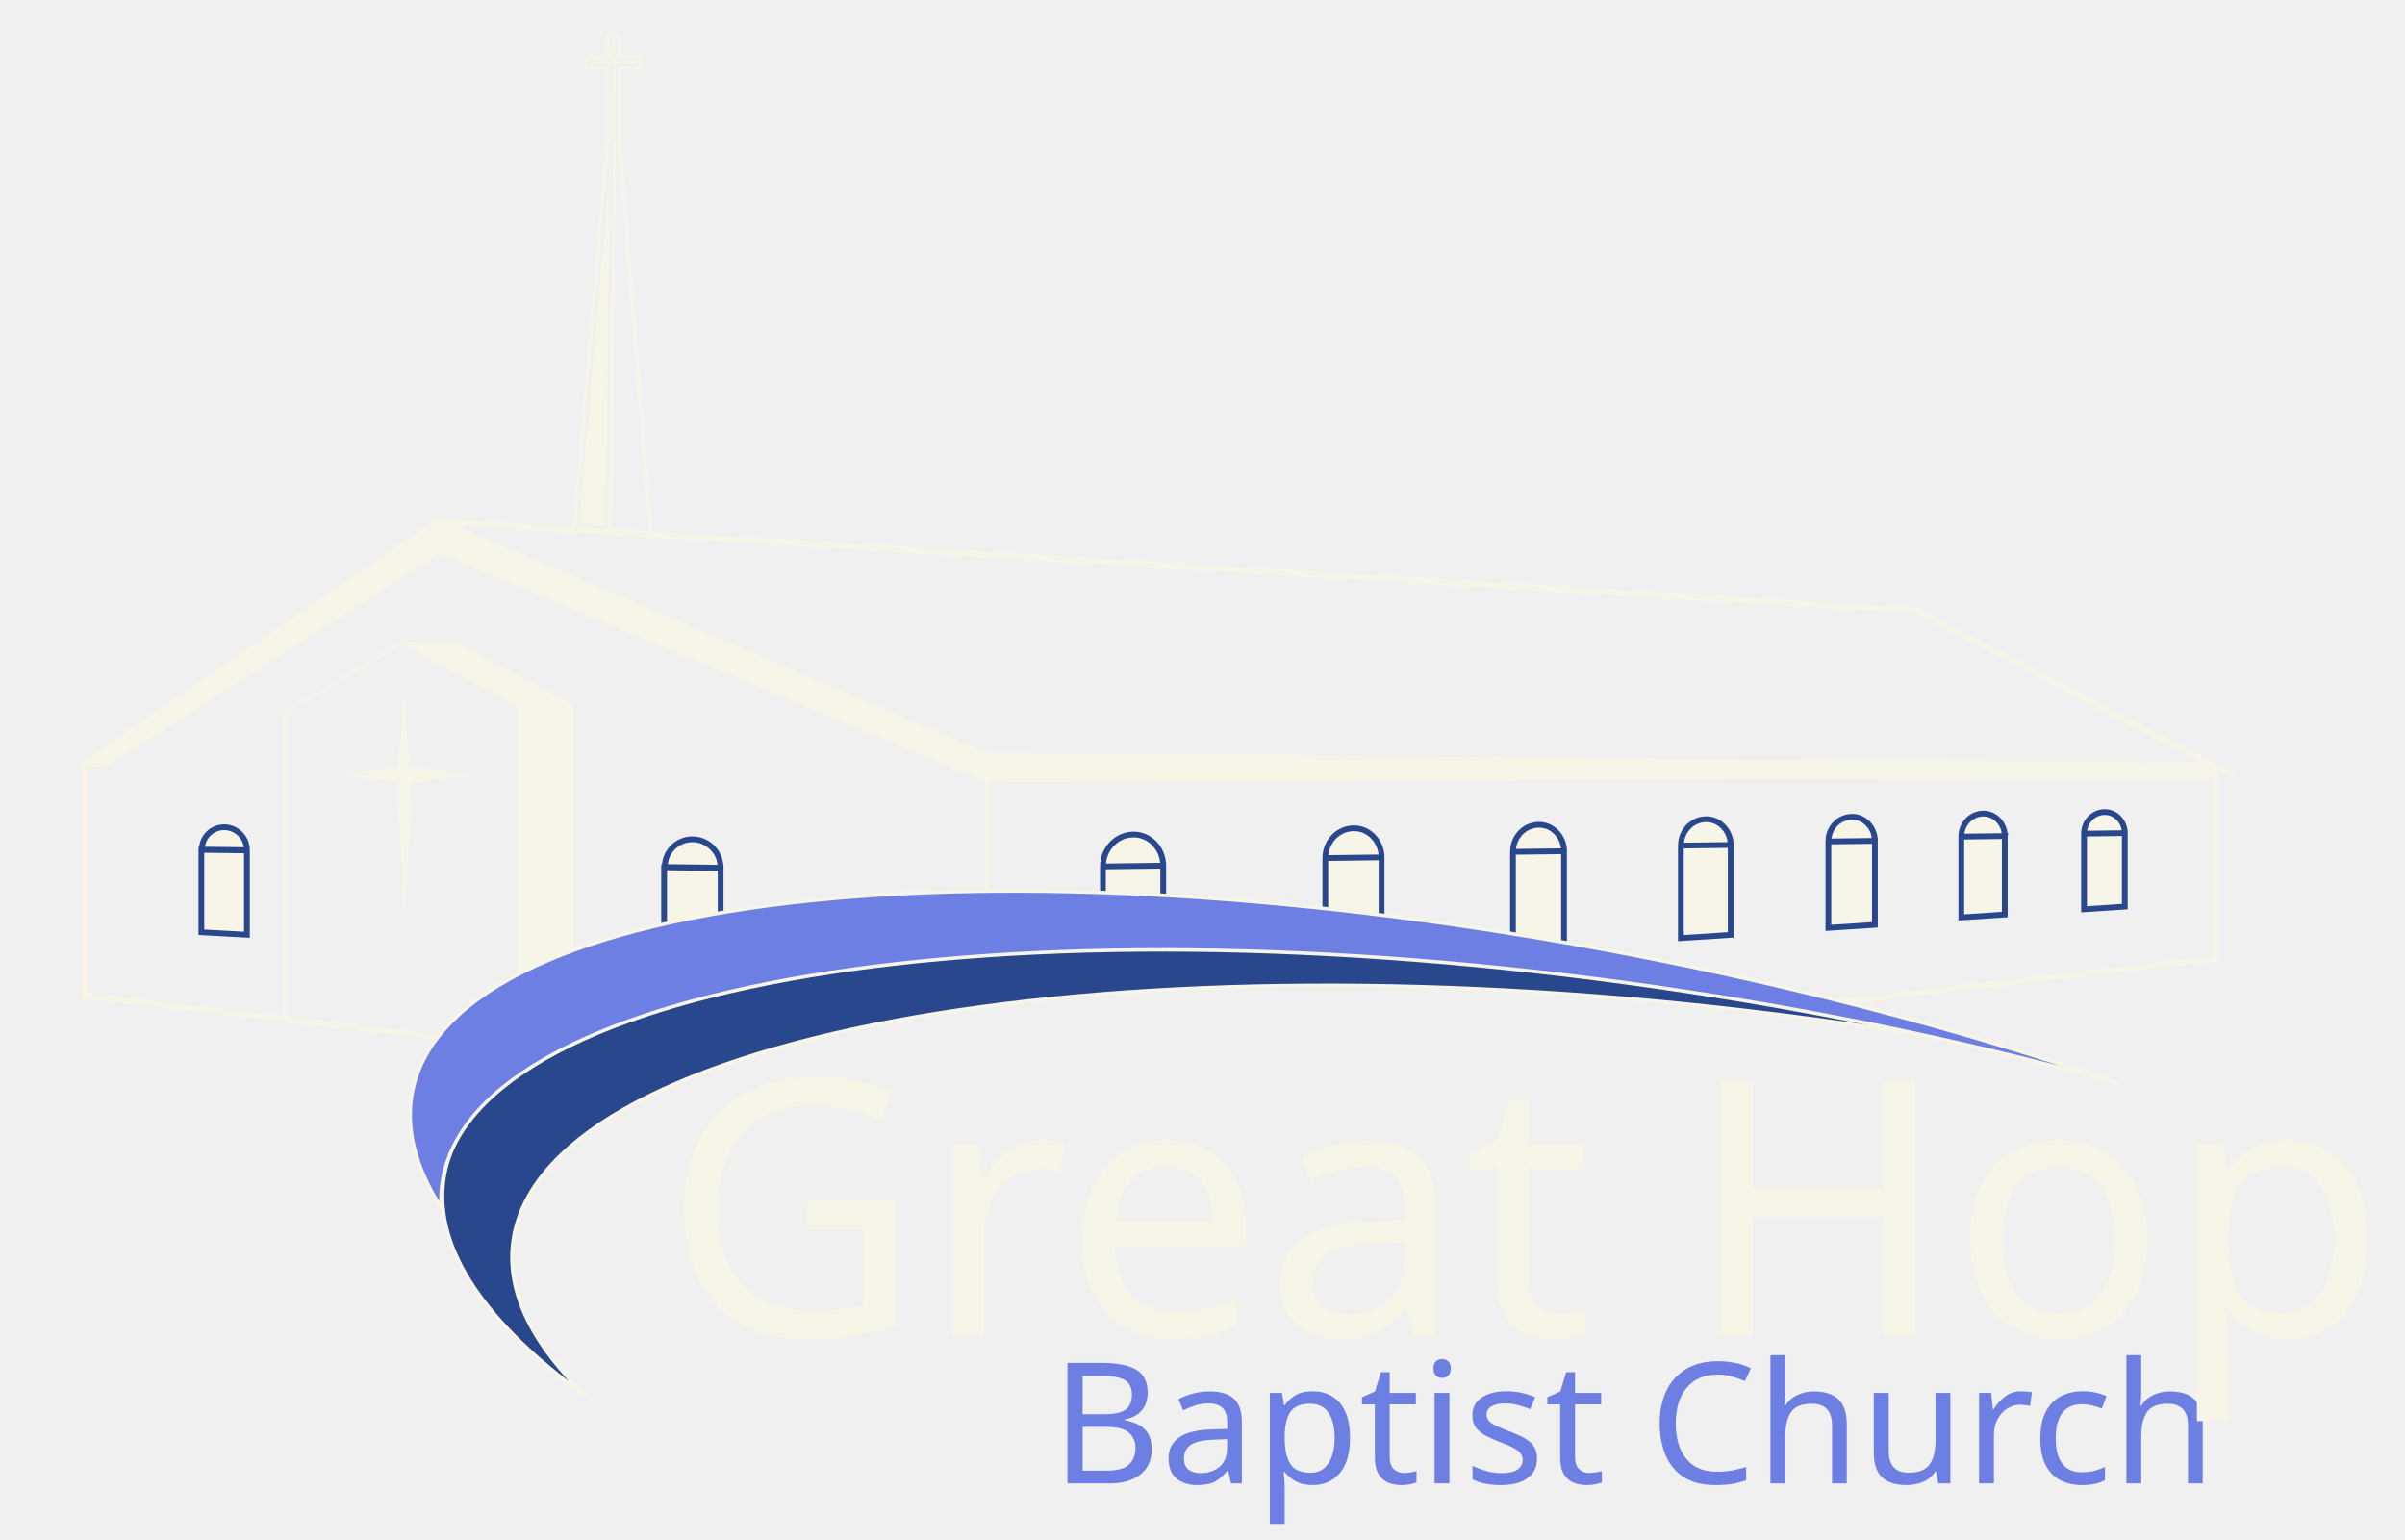
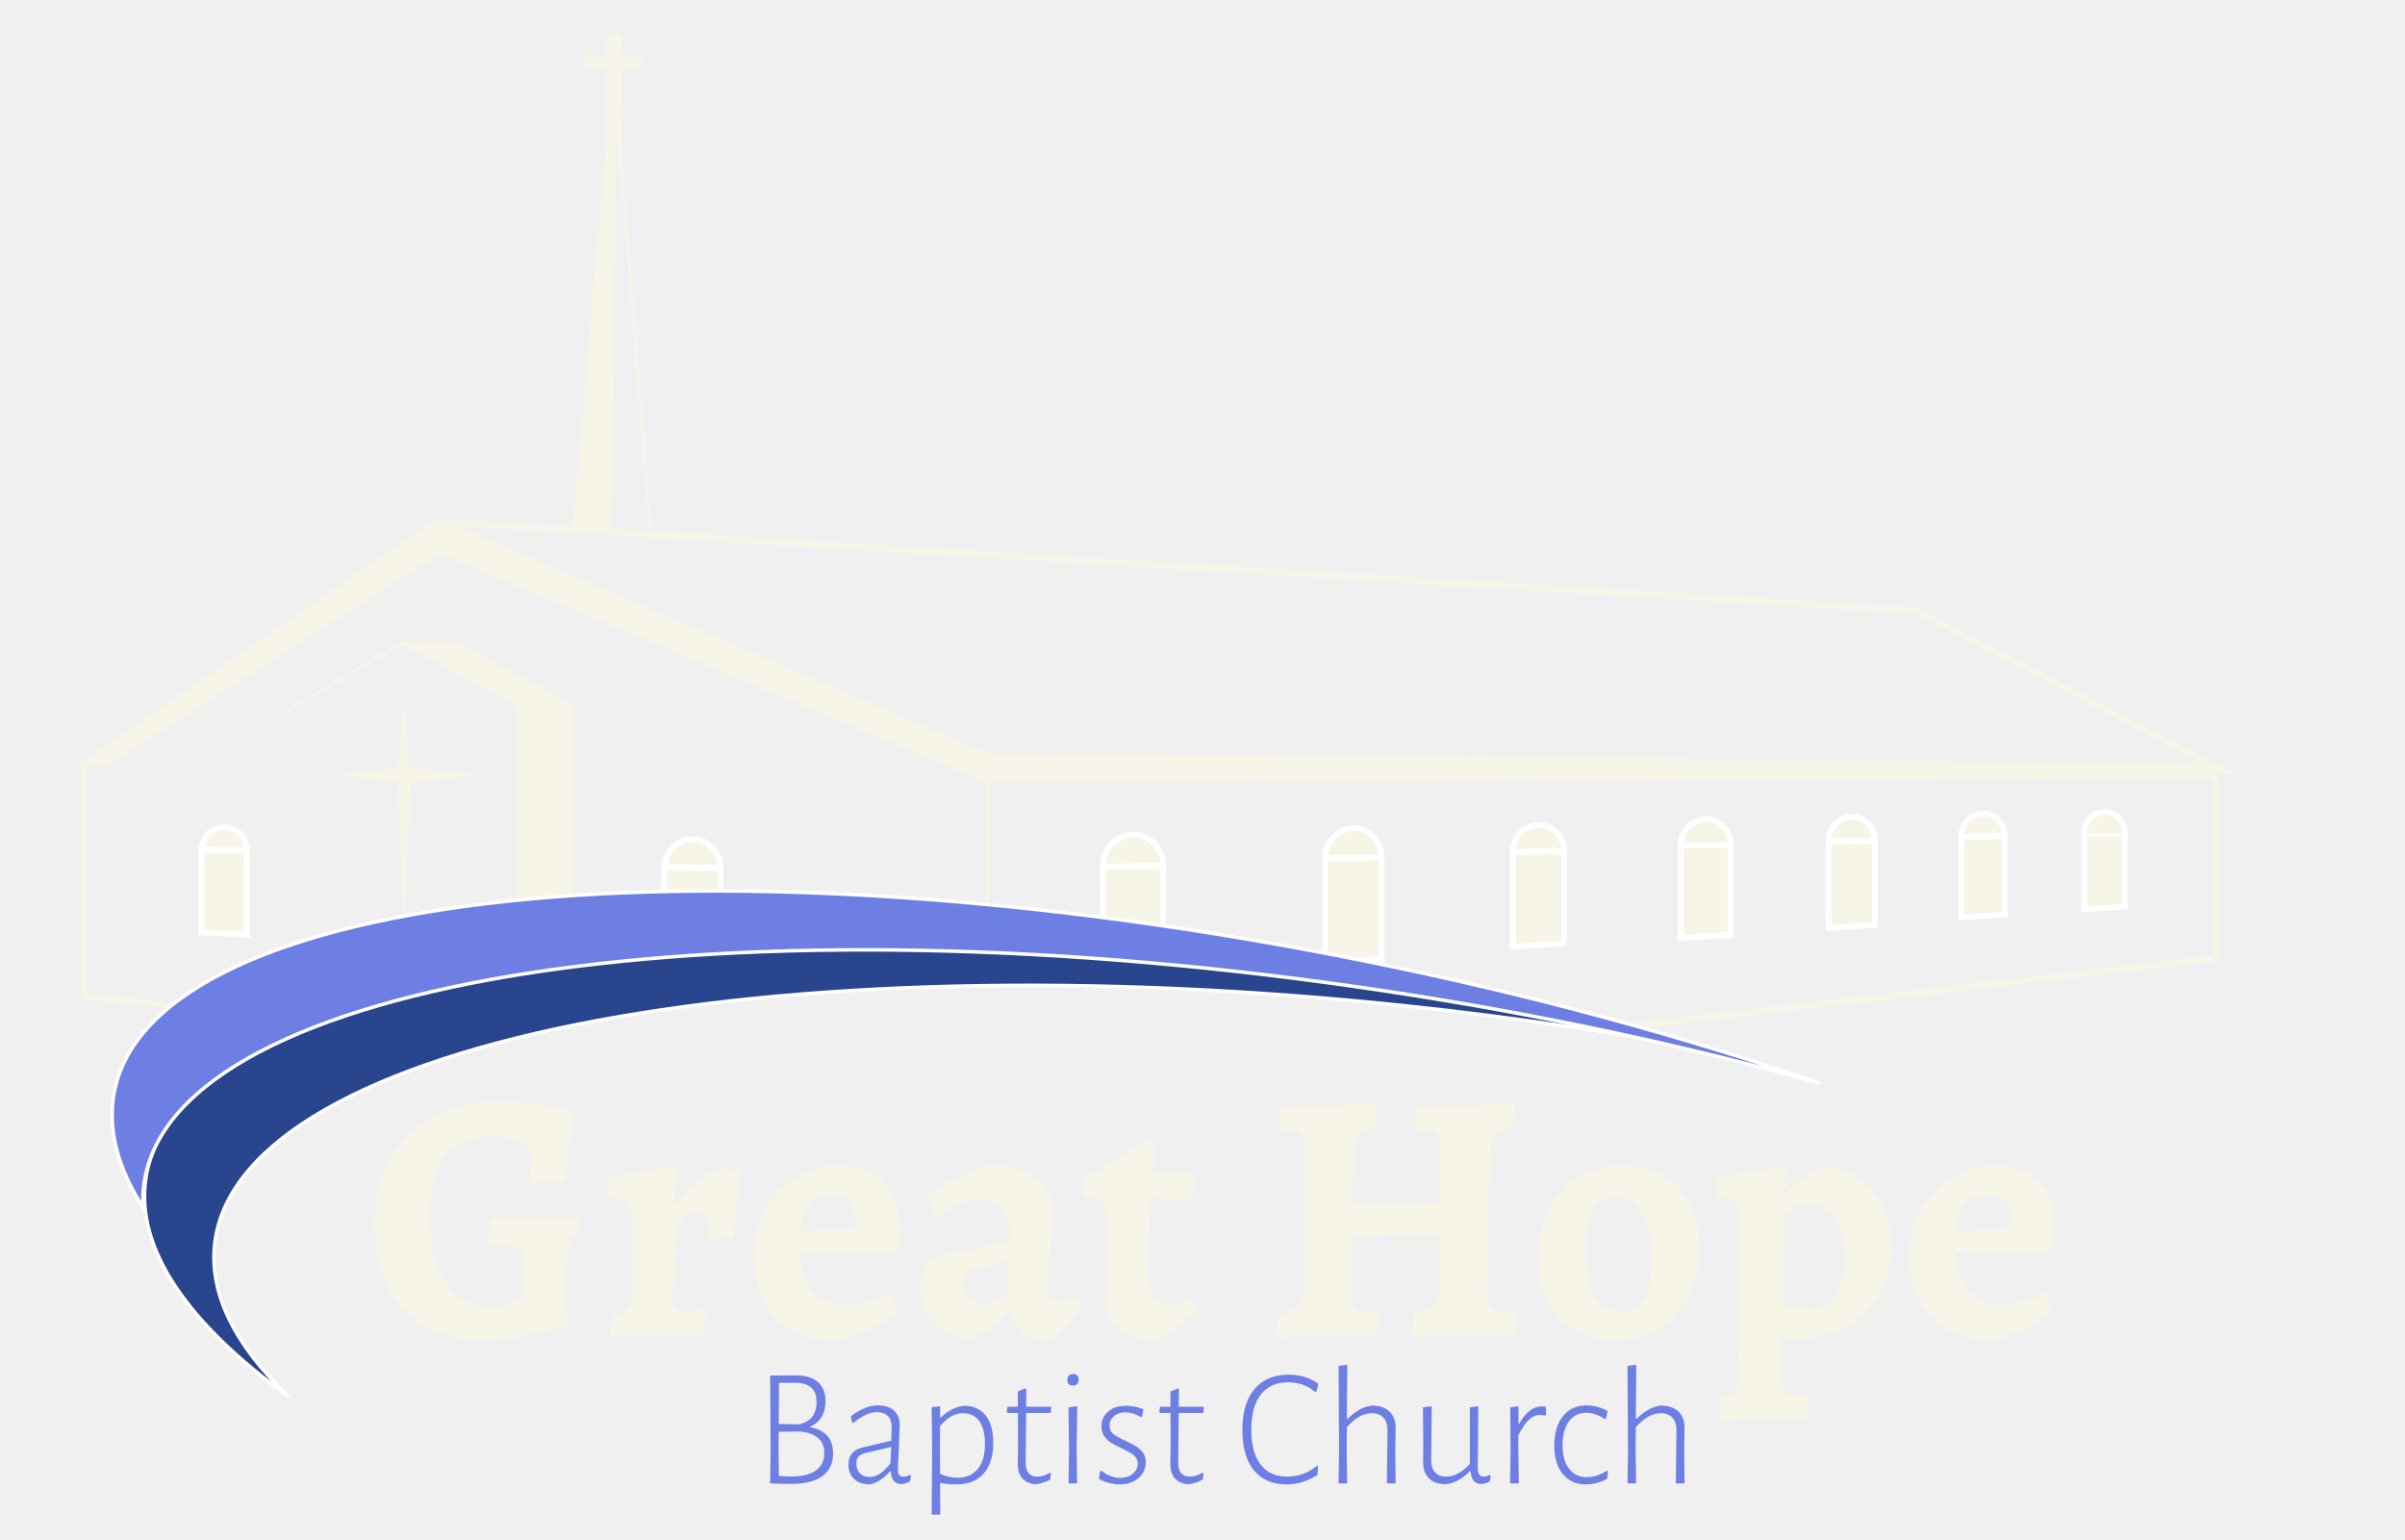
- <svg xmlns="http://www.w3.org/2000/svg" xmlns:xlink="http://www.w3.org/1999/xlink" width="683.966" height="437.979" viewBox="0 0 683.966 437.979">
-   <defs>
-     <path id="a" d="M-7.5 297.583V-12h668.967v325.17L515.39 285.398s-235.5-57-383 19.5L-7.5 297.583z" />
-   </defs>
-   <clipPath id="b">
-     <use xlink:href="#a" overflow="visible" />
-   </clipPath>
-   <g clip-path="url(#b)">
-     <path fill="none" stroke="#F7F5E7" stroke-width="1.634" stroke-miterlimit="10" d="M630.02 218.097L545.31 173.7l-420.737-25.354-100.477 68.92v65.967l256.606 29.938 349.318-40.593V218.1l-349.318-2.984-156.13-66.768" />
-     <path d="M163.747 149.887l9.53-109.662h.015V18.927h-6.05l-.015-2.304 6.065-.025v-6.106h2.494l.02 6.063 6.055-.005-.01 2.33-6.03.024-.026 21.57h-1.38l-1.356 109.972zm11.225-138.575l.014 4.433.005 1.63h1.63l4.42-.004-.002.7-4.41.02-1.624.008v1.625l-.024 19.94h-.866V18.11h-6.053l-.003-.673 4.433-.02 1.626-.006v-6.1h.862m-1.458 35.61l-1.27 102.66-7.612-.454 8.88-102.202m3.088-37.242h-4.125v6.11l-6.07.024.028 3.937h6.045v20.48l-.01-.077-9.603 110.503 22.61 1.362-8.864-111.54.024-20.756 6.025-.024.025-3.96-6.063.003-.02-6.063zm7.982 141.466l-10.712-.666L175.224 41.3h.635l8.73 109.847z" fill="#F7F5E7" />
-     <path fill="#F7F5E7" stroke="#F7F5E7" stroke-width="1.634" stroke-miterlimit="10" d="M280.702 215.114l348.816 2.72 2.652 1.276-2.594-.16.254 1.54-349.128 1.16-155.676-65.11-95.062 60.663-5.868.064 100.477-68.92z" />
-     <path fill="#F7F5E7" stroke="#F7F5E7" stroke-width=".658" stroke-miterlimit="10" d="M114.293 182.842l14.818-.154 33.75 18.038v98.697l-15.39-1.795v-97.056l-33.173-17.73" />
-     <path fill="none" stroke="#F7F5E7" stroke-width=".647" stroke-miterlimit="10" d="M147.465 297.583L81.12 289.84v-87.187l33.173-19.81 33.172 17.73z" />
-     <path fill="#F7F5E7" d="M115 198.276l-1.786 19.95-16.703 2.107 16.547 2.108 2.027 40.34 1.866-40.172 17.677-2.27-18.165-2.27z" />
-     <path d="M204.945 276.655l-16.073-.873v-29.084l16.073.196zm0-29.86c0-4.46-3.62-8.08-8.036-8.08-4.366-.003-7.86 3.53-7.86 7.89l15.89.19zM70.225 265.86l-12.953-.703v-23.44l12.952.16zm0-24.062c0-3.594-2.918-6.512-6.476-6.512-3.52-.002-6.336 2.846-6.336 6.357l12.806.157zm243.448 4.64l17.137-.218v30.926l-17.137 1.123v-31.835m17.137-.22c0-4.837-3.812-8.962-8.57-8.86-4.814.107-8.566 4.13-8.566 9.078l17.136-.217zm46.106-2.16l15.996-.203v28.872l-15.996 1.046v-29.713m0 0c0-4.62 3.502-8.375 7.998-8.473 4.44-.098 7.998 3.754 7.998 8.27l-15.996.203zm53.354-1.774l14.53-.183v26.227l-14.53.953v-26.995m14.53-.185c0-4.103-3.23-7.6-7.265-7.513-4.084.09-7.266 3.5-7.266 7.697l14.53-.183zm33.227-1.59l14.168-.18v25.57l-14.168.927V240.51m14.168-.18c0-4-3.15-7.41-7.084-7.325-3.98.086-7.08 3.412-7.08 7.504l14.17-.18zm27.785-1l13.23-.165v23.877l-13.23.87v-24.58m13.23-.167c0-3.738-2.946-6.922-6.618-6.842-3.72.08-6.613 3.186-6.613 7.008l13.23-.16zm24.57-1.207l12.366-.156v22.322l-12.367.81v-22.976m12.364-.156c0-3.492-2.75-6.47-6.184-6.393-3.476.07-6.183 2.972-6.183 6.544l12.368-.156zm22.55-.694l11.583-.144v20.902l-11.587.758v-21.516m11.587-.144c0-3.27-2.578-6.06-5.793-5.988-3.256.07-5.793 2.79-5.793 6.133" fill="#F7F5E7" stroke="#29478C" stroke-width="1.634" stroke-miterlimit="10" />
-     <path fill="none" stroke="#F7F5E7" stroke-miterlimit="10" d="M280.702 221.65v92.914" />
+ <svg xmlns="http://www.w3.org/2000/svg" xmlns:xlink="http://www.w3.org/1999/xlink" version="1.1" id="Layer_1" x="0px" y="0px" width="683.966px" height="437.979px" viewBox="0 0 683.966 437.979" enable-background="new 0 0 683.966 437.979" xml:space="preserve">
+   <g id="church">
+     <defs>
+       <path id="SVGID_1_" d="M-7.5,297.583V-12h668.967v325.17l-167.076-11.272c0,0-263.5-71.5-411,5L-7.5,297.583z" />
+     </defs>
+     <clipPath id="SVGID_2_">
+       <use xlink:href="#SVGID_1_" overflow="visible" />
+     </clipPath>
+     <g id="building" clip-path="url(#SVGID_2_)">
+       <polyline id="frame" fill="none" stroke="#F7F5E7" stroke-width="1.634" stroke-miterlimit="10" points="630.02,218.097    545.309,173.699 124.573,148.346 24.096,217.267 24.096,283.233 280.702,313.171 630.02,272.573 630.02,218.097 280.702,215.114    124.573,148.346   " />
+       <g>
+         <polygon fill="#F7F5E7" points="163.747,149.887 173.276,40.225 173.292,40.224 173.292,18.928 167.242,18.929 167.227,16.624     173.292,16.599 173.292,10.494 175.786,10.494 175.806,16.557 181.861,16.552 181.846,18.881 175.815,18.906 175.79,40.476     174.411,40.477 173.053,150.448    " />
+         <path fill="#F7F5E7" d="M174.972,11.312l0.014,4.433l0.005,1.63l1.63-0.001l4.417-0.003l-0.004,0.698l-4.409,0.018l-1.625,0.007     l-0.002,1.625l-0.023,19.941h-0.865V19.746v-1.635l-1.634,0l-4.421,0l-0.004-0.674l4.432-0.019l1.627-0.007v-1.627v-4.474     H174.972 M173.514,46.92l-1.268,102.661l-7.613-0.459L173.514,46.92 M176.601,9.677h-4.126v6.108l-6.07,0.025l0.025,3.936     l6.045-0.001v20.479l-0.012-0.076l-9.602,110.504l22.611,1.363l-8.864-111.539l0.024-20.756l6.026-0.025l0.025-3.961     l-6.063,0.005L176.601,9.677L176.601,9.677z M184.582,151.142l-10.712-0.666l1.348-109.182h0.634L184.582,151.142     L184.582,151.142z" />
+       </g>
+       <polygon id="fascia" fill="#F7F5E7" stroke="#F7F5E7" stroke-width="1.634" stroke-miterlimit="10" points="280.702,215.114    629.518,217.834 632.17,219.11 629.576,218.949 629.83,220.49 280.702,221.651 125.026,156.54 29.964,217.203 24.096,217.267    124.573,148.346   " />
+       <g id="front">
+         <polyline fill="#F7F5E7" stroke="#F7F5E7" stroke-width="0.658" stroke-miterlimit="10" points="114.293,182.842     129.111,182.688 162.86,200.726 162.86,299.423 147.465,297.628 147.465,200.572 114.293,182.842    " />
+         <polygon fill="none" stroke="#F7F5E7" stroke-width="0.647" stroke-miterlimit="10" points="147.465,297.583 81.12,289.841     81.12,202.653 114.293,182.842 147.465,200.572    " />
+         <polygon fill="#F7F5E7" points="114.999,198.276 113.214,218.225 96.511,220.333 113.053,222.441 115.08,262.776     116.945,222.604 134.623,220.333 116.458,218.064    " />
+       </g>
+       <g id="windows">
+         <g>
+           <polygon fill="#F7F5E7" stroke="#FFFFFF" stroke-width="1.634" stroke-miterlimit="10" points="204.945,276.655      188.872,275.782 188.872,246.698 204.945,246.894     " />
+           <path fill="#F7F5E7" stroke="#FFFFFF" stroke-width="1.634" stroke-miterlimit="10" d="M204.945,246.796      c0-4.459-3.621-8.08-8.036-8.082c-4.361-0.002-7.856,3.529-7.856,7.891L204.945,246.796z" />
+         </g>
+         <g>
+           <polygon fill="#F7F5E7" stroke="#FFFFFF" stroke-width="1.634" stroke-miterlimit="10" points="70.224,265.858 57.272,265.155      57.272,241.716 70.224,241.874     " />
+           <path fill="#F7F5E7" stroke="#FFFFFF" stroke-width="1.634" stroke-miterlimit="10" d="M70.224,241.796      c0-3.594-2.917-6.512-6.475-6.512c-3.514-0.002-6.331,2.846-6.331,6.357L70.224,241.796z" />
+         </g>
+         <g>
+           <polyline fill="#F7F5E7" stroke="#FFFFFF" stroke-width="1.634" stroke-miterlimit="10" points="313.673,246.435      330.81,246.218 330.81,277.144 313.673,278.267 313.673,246.435     " />
+           <path fill="#F7F5E7" stroke="#FFFFFF" stroke-width="1.634" stroke-miterlimit="10" d="M330.81,246.218      c0-4.838-3.812-8.963-8.57-8.859c-4.814,0.105-8.566,4.127-8.566,9.076L330.81,246.218z" />
+         </g>
+         <g>
+           <polyline fill="#F7F5E7" stroke="#FFFFFF" stroke-width="1.634" stroke-miterlimit="10" points="376.916,244.058      392.912,243.854 392.912,272.726 376.916,273.772 376.916,244.058     " />
+           <path fill="#F7F5E7" stroke="#FFFFFF" stroke-width="1.634" stroke-miterlimit="10" d="M376.916,244.058      c0-4.621,3.502-8.375,7.998-8.473c4.441-0.098,7.998,3.754,7.998,8.27L376.916,244.058z" />
+         </g>
+         <g>
+           <polyline fill="#F7F5E7" stroke="#FFFFFF" stroke-width="1.634" stroke-miterlimit="10" points="430.27,242.284      444.801,242.101 444.801,268.325 430.27,269.278 430.27,242.284     " />
+           <path fill="#F7F5E7" stroke="#FFFFFF" stroke-width="1.634" stroke-miterlimit="10" d="M444.801,242.101      c0-4.104-3.232-7.602-7.266-7.514c-4.084,0.09-7.266,3.5-7.266,7.697L444.801,242.101z" />
+         </g>
+         <g>
+           <polyline fill="#F7F5E7" stroke="#FFFFFF" stroke-width="1.634" stroke-miterlimit="10" points="478.027,240.509      492.195,240.329 492.195,265.899 478.027,266.827 478.027,240.509     " />
+           <path fill="#F7F5E7" stroke="#FFFFFF" stroke-width="1.634" stroke-miterlimit="10" d="M492.195,240.329      c0-4-3.15-7.41-7.084-7.324c-3.982,0.086-7.084,3.412-7.084,7.504L492.195,240.329z" />
+         </g>
+         <g>
+           <polyline fill="#F7F5E7" stroke="#FFFFFF" stroke-width="1.634" stroke-miterlimit="10" points="519.979,239.331      533.209,239.165 533.209,263.042 519.979,263.911 519.979,239.331     " />
+           <path fill="#F7F5E7" stroke="#FFFFFF" stroke-width="1.634" stroke-miterlimit="10" d="M533.209,239.165      c0-3.738-2.945-6.922-6.617-6.842c-3.719,0.08-6.613,3.186-6.613,7.008L533.209,239.165z" />
+         </g>
+         <g>
+           <polyline fill="#F7F5E7" stroke="#FFFFFF" stroke-width="1.634" stroke-miterlimit="10" points="557.779,237.958      570.146,237.802 570.146,260.124 557.779,260.933 557.779,237.958     " />
+           <path fill="#F7F5E7" stroke="#FFFFFF" stroke-width="1.634" stroke-miterlimit="10" d="M570.146,237.802      c0-3.492-2.75-6.469-6.184-6.393c-3.477,0.074-6.184,2.977-6.184,6.549L570.146,237.802z" />
+         </g>
+         <g>
+           <polyline fill="#F7F5E7" stroke="#FFFFFF" stroke-width="1.634" stroke-miterlimit="10" points="592.695,237.108      604.279,236.964 604.279,257.866 592.695,258.624 592.695,237.108     " />
+           <path fill="#F7F5E7" stroke="#FFFFFF" stroke-width="1.634" stroke-miterlimit="10" d="M604.279,236.964      c0-3.27-2.576-6.059-5.791-5.988c-3.256,0.07-5.793,2.789-5.793,6.133" />
+         </g>
+       </g>
+       <line fill="none" stroke="#F7F5E7" stroke-miterlimit="10" x1="280.702" y1="221.651" x2="280.702" y2="314.564" />
+     </g>
  </g>
-   <path fill="#29478C" stroke="#F7F5E7" stroke-miterlimit="10" d="M145.834 353.65c6.874-58.52 164.296-88.126 351.614-66.125 25.52 2.997 50.27 6.804 73.984 11.28-28.9-7.034-59.6-13.11-91.55-17.956-186.473-28.29-344.803-3.997-353.64 54.26-3.036 20.02 11.972 41.44 40.546 62.083-15.09-14.428-22.64-29.19-20.954-43.546z" />
-   <path fill="#6D7FE3" stroke="#F7F5E7" stroke-miterlimit="10" d="M125.777 336.228c8.836-58.255 167.167-82.55 353.64-54.265 43.876 6.656 85.398 15.632 123.134 26.223-39.162-13.488-82.853-25.402-129.364-34.8-184.87-37.35-344.196-20.81-355.865 36.944-2.13 10.538.825 21.72 8.166 33.184-.15-2.446-.07-4.877.294-7.286z" />
-   <text transform="translate(298.929 421.909)" fill="#6D7FE3" font-family="'AlegreyaSans-Light'" font-size="48">Baptist Church</text>
-   <text transform="translate(188.38 379.801)" fill="#F7F5E7" font-family="'Alegreya-Bold'" font-size="101.537">Great Hope</text>
+   <g>
+     <path id="swoosh_2" fill="#28458E" stroke="#FFFFFF" stroke-miterlimit="10" d="M61.075,353.651   c6.874-58.522,164.296-88.127,351.615-66.126c25.52,2.997,50.27,6.804,73.984,11.28c-28.9-7.034-59.602-13.11-91.551-17.956   c-186.472-28.286-344.802-3.992-353.639,54.265c-3.037,20.018,11.971,41.438,40.545,62.083   C66.938,382.769,59.389,368.006,61.075,353.651z" />
+     <path id="swoosh_1" fill="#6D7FE3" stroke="#FFFFFF" stroke-miterlimit="10" d="M41.018,336.228   c8.836-58.255,167.167-82.55,353.639-54.265c43.877,6.656,85.4,15.632,123.135,26.223c-39.166-13.488-82.857-25.402-129.368-34.8   c-184.87-37.351-344.196-20.811-355.866,36.944c-2.129,10.538,0.825,21.719,8.166,33.184   C40.573,341.068,40.652,338.637,41.018,336.228z" />
+     <g>
+       <path fill="#6D7FE3" d="M236.923,413.414c0,2.783-1.008,4.92-3.024,6.408s-4.944,2.23-8.784,2.23c-2.24,0-4.272-0.047-6.096-0.143    l0.144-9.312l-0.144-21.359l7.296-0.049c2.688,0,4.768,0.625,6.24,1.873c1.472,1.248,2.208,3.039,2.208,5.375    c0,3.713-1.536,6.191-4.608,7.439C234.667,406.613,236.923,409.125,236.923,413.414z M232.051,418.213    c1.584-1.15,2.376-2.799,2.376-4.943c0-1.791-0.576-3.199-1.728-4.225c-1.152-1.023-2.816-1.646-4.992-1.871l-6.24,0.047    l-0.048,5.232l0.096,7.344c1.248,0.098,2.512,0.145,3.792,0.145C228.218,419.941,230.467,419.365,232.051,418.213z     M226.075,393.301h-4.512l-0.096,11.713l5.76,0.096c3.328-0.703,4.992-2.848,4.992-6.432S230.17,393.301,226.075,393.301z" />
+       <path fill="#6D7FE3" d="M254.25,401.221c1.087,0.994,1.632,2.369,1.632,4.129c0-0.447-0.08,1.617-0.24,6.191    c-0.192,3.648-0.288,5.713-0.288,6.193c0,0.832,0.12,1.416,0.36,1.752c0.24,0.336,0.648,0.504,1.224,0.504s1.184-0.16,1.824-0.48    l0.336,0.24l-0.288,1.584c-0.768,0.48-1.584,0.736-2.448,0.768c-1.92-0.064-2.928-1.264-3.024-3.6h-0.24    c-1.824,2.08-3.713,3.312-5.664,3.695c-1.92,0-3.425-0.504-4.512-1.512c-1.088-1.008-1.632-2.408-1.632-4.199    c0-2.592,1.408-4.209,4.224-4.85l7.968-1.871l0.096-3.889c0-1.375-0.368-2.424-1.104-3.143c-0.737-0.721-1.776-1.08-3.12-1.08    c-2.048,0-4.289,1.039-6.72,3.119l-0.288-0.145l-0.384-1.775c2.624-2.08,5.2-3.119,7.728-3.119    C251.642,399.734,253.162,400.23,254.25,401.221z M243.546,416.197c0,1.217,0.336,2.168,1.008,2.855    c0.672,0.689,1.6,1.033,2.784,1.033c1.952,0,3.919-1.297,5.904-3.889l0.192-4.656l-7.44,1.777    C244.362,413.701,243.546,414.662,243.546,416.197z" />
+       <path fill="#6D7FE3" d="M280.313,402.59c1.44,1.84,2.16,4.439,2.16,7.801c0,3.775-0.912,6.688-2.736,8.734    c-1.824,2.049-4.4,3.072-7.728,3.072c-1.568,0-3.12-0.145-4.656-0.432l0.048,9.023h-2.448l0.144-18.24l-0.144-12.287l2.4-0.287    v3.168h0.24c1.983-1.922,4.159-3.025,6.528-3.312C276.81,399.83,278.874,400.75,280.313,402.59z M278.034,417.854    c1.392-1.648,2.088-4.023,2.088-7.127c0-2.816-0.536-4.984-1.608-6.506c-1.073-1.518-2.6-2.279-4.584-2.279    c-2.336,0-4.528,1.217-6.576,3.648l-0.048,6.816l0.048,6.814c1.824,0.738,3.456,1.105,4.896,1.105    C274.713,420.326,276.642,419.502,278.034,417.854z" />
+       <path fill="#6D7FE3" d="M298.602,418.885l0.288,0.24l-0.24,1.729c-1.601,0.832-3.041,1.264-4.32,1.297    c-3.264-0.385-4.896-2.369-4.896-5.953l0.096-4.32l-0.048-9.982h-2.976l-0.192-0.24l0.192-1.537h2.976v-4.367l2.112-0.865    l0.288,0.24l-0.048,4.992h6.96l0.192,0.24l-0.192,1.537h-6.96l-0.144,14.062c0,2.689,1.104,4.033,3.312,4.033    C296.122,419.99,297.322,419.623,298.602,418.885z" />
+       <path fill="#6D7FE3" d="M306.761,392.391c0,1.119-0.544,1.68-1.632,1.68c-1.056,0-1.584-0.529-1.584-1.584    c0-0.512,0.144-0.92,0.432-1.225c0.288-0.305,0.688-0.455,1.2-0.455C306.233,390.807,306.761,391.334,306.761,392.391z     M306.33,421.91h-2.448l0.144-9.361l-0.144-12.287l2.496-0.287l-0.192,12.432L306.33,421.91z" />
+       <path fill="#6D7FE3" d="M325.193,400.838l-0.384,2.064l-0.432,0.096c-1.505-0.865-2.96-1.297-4.368-1.297    c-1.312,0-2.384,0.369-3.216,1.105c-0.833,0.736-1.248,1.631-1.248,2.688c0,1.023,0.384,1.832,1.152,2.424s1.936,1.24,3.504,1.943    c1.28,0.609,2.28,1.137,3,1.584c0.72,0.449,1.344,1.041,1.872,1.775c0.528,0.738,0.792,1.633,0.792,2.689    c0,1.119-0.296,2.16-0.888,3.119c-0.592,0.961-1.448,1.729-2.568,2.305c-1.121,0.576-2.417,0.863-3.888,0.863    c-2.145,0-4.145-0.527-6-1.584l0.336-2.16l0.336-0.191c1.664,1.377,3.487,2.064,5.472,2.064c1.472,0,2.656-0.4,3.552-1.201    c0.896-0.799,1.344-1.742,1.344-2.832c0-0.99-0.368-1.783-1.104-2.375c-0.736-0.592-1.888-1.256-3.456-1.992    c-1.248-0.576-2.256-1.104-3.024-1.584c-0.768-0.48-1.416-1.104-1.944-1.873c-0.528-0.768-0.792-1.695-0.792-2.783    c0-1.695,0.64-3.096,1.92-4.199c1.28-1.105,2.976-1.656,5.088-1.656C321.944,399.83,323.592,400.166,325.193,400.838z" />
+       <path fill="#6D7FE3" d="M341.993,418.885l0.288,0.24l-0.24,1.729c-1.601,0.832-3.041,1.264-4.32,1.297    c-3.264-0.385-4.896-2.369-4.896-5.953l0.096-4.32l-0.048-9.982h-2.976l-0.192-0.24l0.192-1.537h2.976v-4.367l2.112-0.865    l0.288,0.24l-0.048,4.992h6.96l0.192,0.24l-0.192,1.537h-6.96l-0.144,14.062c0,2.689,1.104,4.033,3.312,4.033    C339.513,419.99,340.713,419.623,341.993,418.885z" />
+       <path fill="#6D7FE3" d="M374.92,393.541l-0.528,2.256l-0.384,0.049c-2.24-1.791-4.769-2.688-7.584-2.688    c-3.425,0-6.04,1.152-7.848,3.455c-1.808,2.305-2.712,5.633-2.712,9.984s0.88,7.672,2.64,9.961    c1.76,2.287,4.288,3.432,7.584,3.432c3.04,0,5.84-1.008,8.4-3.025l0.384,0.145l-0.192,2.352c-2.752,1.824-5.664,2.736-8.735,2.736    c-4.032,0-7.145-1.336-9.336-4.008c-2.192-2.672-3.288-6.486-3.288-11.447c0-5.023,1.144-8.904,3.432-11.641    c2.288-2.736,5.544-4.104,9.768-4.104C369.72,390.998,372.52,391.846,374.92,393.541z" />
+       <path fill="#6D7FE3" d="M395.176,401.486c1.184,1.135,1.76,2.744,1.729,4.824l-0.097,6.143l0.097,9.457h-2.496l0.191-15.121    c0-1.535-0.392-2.727-1.176-3.576c-0.784-0.848-1.896-1.271-3.336-1.271c-2.336,0-4.688,1.328-7.056,3.984l-0.048,6.48    l0.144,9.504h-2.448l0.145-9.361l-0.145-24.096l2.496-0.24l-0.144,15.266h0.288c2.271-2.209,4.512-3.439,6.72-3.697    C392.279,399.781,393.992,400.35,395.176,401.486z" />
+       <path fill="#6D7FE3" d="M421.863,419.99c0.544,0,1.135-0.16,1.775-0.48l0.336,0.24l-0.287,1.584    c-0.769,0.48-1.585,0.736-2.448,0.768c-1.856-0.064-2.849-1.264-2.977-3.6h-0.288c-2.176,2.176-4.432,3.393-6.768,3.648    c-2.112,0-3.729-0.568-4.848-1.705c-1.121-1.135-1.665-2.742-1.633-4.824l0.049-5.23l-0.097-10.129l2.496-0.287l-0.144,15.168    c-0.032,1.535,0.319,2.729,1.056,3.574c0.736,0.85,1.792,1.273,3.168,1.273c2.271,0,4.528-1.201,6.769-3.6v-16.129l2.399-0.287    l-0.144,17.662C420.279,419.205,420.807,419.99,421.863,419.99z" />
+       <path fill="#6D7FE3" d="M439.671,400.117v2.4l-0.336,0.096c-0.576-0.096-1.089-0.145-1.536-0.145c-2.112,0-4.112,1.938-6,5.809    v4.129l0.144,9.504h-2.495l0.144-9.361l-0.096-12.287l2.352-0.287v4.895h0.24c1.824-3.23,3.936-4.848,6.336-4.848    C438.807,400.021,439.223,400.055,439.671,400.117z" />
+       <path fill="#6D7FE3" d="M457.19,401.365l-0.479,2.16l-0.384,0.049c-1.664-1.152-3.408-1.729-5.232-1.729    c-2.08,0-3.72,0.824-4.92,2.473s-1.8,3.896-1.8,6.744c0,2.783,0.607,4.99,1.824,6.623c1.216,1.633,2.88,2.447,4.991,2.447    c2.048,0,3.968-0.607,5.761-1.822l0.336,0.191l-0.24,2.111c-1.952,1.057-3.984,1.584-6.096,1.584c-2.753,0-4.929-0.99-6.528-2.977    c-1.601-1.982-2.4-4.67-2.4-8.062c0-3.488,0.816-6.264,2.448-8.328s3.855-3.096,6.672-3.096    C453.383,399.734,455.398,400.277,457.19,401.365z" />
+       <path fill="#6D7FE3" d="M477.35,401.486c1.184,1.135,1.76,2.744,1.729,4.824l-0.097,6.143l0.097,9.457h-2.496l0.191-15.121    c0-1.535-0.392-2.727-1.176-3.576c-0.784-0.848-1.896-1.271-3.336-1.271c-2.336,0-4.688,1.328-7.056,3.984l-0.048,6.48    l0.144,9.504h-2.448l0.145-9.361l-0.145-24.096l2.496-0.24l-0.144,15.266h0.288c2.271-2.209,4.512-3.439,6.72-3.697    C474.453,399.781,476.166,400.35,477.35,401.486z" />
+     </g>
+     <g>
+       <path fill="#F7F5E7" d="M139.871,346.396l14.114,0.201c6.905,0,10.357-0.168,10.357-0.506l0.711,3.959    c-1.761,1.152-2.894,2.777-3.402,4.873c-0.507,2.1-0.761,5.621-0.761,10.561c0,4.941,0.236,8.326,0.71,10.154l-0.914,1.32    c-2.843,1.15-6.465,2.115-10.865,2.893c-4.401,0.777-8.767,1.168-13.098,1.168c-9.341,0-16.72-2.859-22.135-8.58    c-5.416-5.719-8.123-13.824-8.123-24.318c0-10.49,3.214-18.9,9.646-25.23c6.43-6.33,15.264-9.494,26.501-9.494    c5.618,0,12.319,0.848,20.104,2.537l0.71,1.32c-1.354,5.416-2.233,11.645-2.64,18.684l-10.052,0.609    c0.203-1.691,0.305-3.74,0.305-6.143s-0.83-4.197-2.488-5.383c-1.66-1.184-4.452-1.777-8.377-1.777    c-6.092,0-10.61,1.828-13.555,5.484c-2.944,3.654-4.417,9.443-4.417,17.363s1.488,14.131,4.468,18.631    c2.978,4.502,7.174,6.752,12.591,6.752c1.759,0,3.452-0.219,5.077-0.66c1.625-0.439,3.181-1.1,4.671-1.979v-9.443    c0-1.963-0.289-3.266-0.863-3.91c-0.576-0.643-1.777-0.965-3.604-0.965h-5.178l-0.609-0.811L139.871,346.396z" />
+       <path fill="#F7F5E7" d="M179.571,367.008v-20.105c0-2.299-0.305-3.873-0.914-4.721c-0.609-0.846-1.761-1.27-3.453-1.27    l-1.929,0.102l-0.507-0.711l0.609-5.279l18.582-3.352l1.015,0.914c-0.677,3.387-1.05,6.533-1.117,9.443l0.609,0.406    c2.097-3.113,4.417-5.566,6.955-7.361c2.539-1.793,4.991-2.691,7.361-2.691l3.452,0.406l0.406,0.812    c-1.083,6.838-1.761,13.031-2.031,18.582l-6.6,0.406c0-3.25-0.203-5.398-0.609-6.447s-1.185-1.574-2.335-1.574    c-2.302,0-4.536,1.455-6.701,4.365c-0.609,11.779-0.914,18.414-0.914,19.902s0.27,2.572,0.812,3.248    c0.541,0.678,1.556,1.016,3.046,1.016l5.178-0.406l0.305,0.609l-1.117,6.904c-5.62-0.271-10.052-0.406-13.301-0.406l-12.794,0.406    l0.812-6.295c2.031-0.135,3.401-0.676,4.112-1.625C179.215,371.34,179.571,369.58,179.571,367.008z" />
+       <path fill="#F7F5E7" d="M227.699,356.041v0.914c0.203,4.469,1.421,7.938,3.655,10.408s5.245,3.705,9.037,3.705    c1.895,0,3.858-0.254,5.889-0.762c2.031-0.506,4.128-1.268,6.295-2.283l0.812,0.305l1.625,5.178    c-2.776,2.031-5.838,3.791-9.189,5.279c-3.351,1.488-6.11,2.234-8.275,2.234c-7.176,0-12.811-2.098-16.906-6.295    c-4.097-4.197-6.143-9.951-6.143-17.262s2.3-13.436,6.904-18.379c4.603-4.939,10.357-7.412,17.261-7.412    c11.373,0,17.059,5.824,17.059,17.465c0,1.965-0.238,3.895-0.711,5.787l-1.218,1.117H227.699z M243.234,347.309    c0-5.008-2.132-7.514-6.397-7.514c-2.64,0-4.756,0.898-6.346,2.691c-1.591,1.795-2.523,4.416-2.792,7.869l13.606-0.711    c0.744-0.135,1.252-0.338,1.523-0.609C243.098,348.766,243.234,348.189,243.234,347.309z" />
+       <path fill="#F7F5E7" d="M297.657,366.145c0,1.389,0.338,2.455,1.016,3.199c0.676,0.744,1.658,1.115,2.945,1.115    c1.285,0,2.775-0.574,4.467-1.725l1.625,2.131c-0.949,1.965-2.473,4.047-4.568,6.246c-2.1,2.199-3.859,3.502-5.281,3.908    c-6.229,0-9.645-2.605-10.254-7.818l-0.812-0.305c-5.146,5.145-8.869,7.717-11.17,7.717c-3.926,0-7.227-1.422-9.899-4.264    c-2.675-2.844-4.011-6.363-4.011-10.561c0-2.098,0.541-3.926,1.625-5.482c1.082-1.557,2.503-2.539,4.265-2.945l19.496-4.568    l0.102-2.336c0-2.91-0.762-5.16-2.285-6.752c-1.523-1.59-3.402-2.387-5.635-2.387c-2.234,0-4.351,0.391-6.347,1.168    c-1.998,0.779-4.079,1.98-6.245,3.605l-0.914-0.508l-1.828-6.094c9.273-5.211,15.536-7.818,18.784-7.818    c5.686,0,9.934,1.27,12.744,3.809c2.807,2.539,4.213,5.906,4.213,10.104c0,1.082-0.34,4.434-1.016,10.051    C297.995,361.254,297.657,364.758,297.657,366.145z M276.233,361.322c-1.558,0.473-2.335,1.59-2.335,3.35    c0,1.762,0.524,3.217,1.574,4.367c1.048,1.15,2.539,1.725,4.468,1.725c1.928,0,4.178-0.947,6.752-2.842l0.203-9.545    L276.233,361.322z" />
+       <path fill="#F7F5E7" d="M326.493,362.844c0,5.418,2.031,8.123,6.093,8.123c1.962,0,4.095-0.473,6.396-1.42l1.219,3.35    c-5.687,5.416-9.58,8.123-11.677,8.123c-4.808,0-8.344-1-10.611-2.996c-2.269-1.994-3.401-5.16-3.401-9.492V345.99    c0-2.098-0.373-3.52-1.116-4.266c-0.746-0.744-2.201-1.15-4.366-1.219l-1.016-0.711l0.711-5.076    c5.279-2.438,10.255-5.482,14.926-9.139l2.335-1.828l2.844,1.523c-0.406,2.168-0.779,5.111-1.117,8.834l11.88-0.305l0.406,0.508    l-1.016,6.904l-11.88-0.305C326.696,348.766,326.493,356.076,326.493,362.844z" />
+       <path fill="#F7F5E7" d="M422.851,366.297c0,2.641,0.305,4.434,0.913,5.381c0.609,0.949,1.727,1.422,3.352,1.422l3.655-0.305    l0.508,0.812l-0.914,6.498c-5.62-0.203-10.561-0.305-14.824-0.305l-14.114,0.203l0.812-6.701c2.843-0.066,4.772-0.727,5.787-1.98    c1.016-1.252,1.523-3.705,1.523-7.361v-12.895c-4.874-0.066-8.529-0.102-10.966-0.102l-14.215,1.016l-0.203,14.316    c0,2.775,0.253,4.619,0.761,5.533s1.539,1.371,3.098,1.371l3.655-0.305l0.508,0.711l-0.914,6.498    c-5.687-0.203-9.664-0.305-11.931-0.305c-2.269,0-4.688,0.066-7.26,0.203c-6.229,0.203-9.342,0.439-9.342,0.711l0.711-6.6    c2.978-0.609,4.94-1.473,5.889-2.59c0.947-1.117,1.422-3.096,1.422-5.939l0.102-39.092c0-2.098-0.238-3.502-0.711-4.213    c-0.475-0.711-1.456-1.066-2.944-1.066l-3.147,0.102l-0.508-0.812l0.812-5.99c5.347,0.068,9.374,0.102,12.083,0.102l15.332-0.711    l-0.508,6.803c-2.573,0.406-4.198,1.033-4.874,1.879c-0.678,0.846-1.084,2.623-1.219,5.33l-0.609,14.52l12.997,0.203    c4.196,0,8.189-0.236,11.981-0.711v-15.434c0-2.098-0.238-3.502-0.711-4.213c-0.474-0.711-1.456-1.066-2.944-1.066l-3.147,0.102    l-0.508-0.812l0.812-5.99c5.753,0.068,10.085,0.102,12.996,0.102l14.927-0.711l-0.609,6.701c-2.505,0.34-4.147,0.863-4.925,1.574    c-0.779,0.711-1.236,2.047-1.371,4.01C423.257,341.76,422.851,355.127,422.851,366.297z" />
+       <path fill="#F7F5E7" d="M483.366,355.381c0,7.48-2.252,13.625-6.753,18.43c-4.502,4.807-10.204,7.209-17.108,7.209    c-6.905,0-12.321-2.115-16.246-6.346c-3.927-4.23-5.89-10.053-5.89-17.465s2.268-13.52,6.804-18.328    c4.534-4.805,10.271-7.209,17.21-7.209c6.938,0,12.337,2.082,16.195,6.246C481.437,342.08,483.366,347.902,483.366,355.381z     M460.926,373.201c5.821,0,8.732-4.533,8.732-13.605c0-12.795-3.351-19.191-10.052-19.191c-5.823,0-8.732,4.537-8.732,13.607    C450.874,366.805,454.225,373.201,460.926,373.201z" />
+       <path fill="#F7F5E7" d="M513.623,403.357l-12.388-0.203l-12.388,0.609l0.812-6.295c1.895-0.203,3.147-0.711,3.757-1.523    s0.914-2.402,0.914-4.771l0.508-15.535v-28.635c0-2.367-0.355-3.975-1.066-4.822c-0.711-0.846-2.015-1.27-3.909-1.27h-1.32    l-0.406-0.508l0.508-5.381l18.784-3.352l0.914,1.016c-0.542,2.303-0.914,4.436-1.116,6.396l0.405,0.508    c5.415-5.008,8.766-7.514,10.053-7.514c6.092,0,10.981,2.049,14.672,6.145c3.688,4.096,5.534,9.492,5.534,16.193    c0,7.92-2.506,14.303-7.514,19.141c-5.011,4.84-11.509,7.26-19.495,7.26l-4.163-0.305v9.342c0,2.775,0.219,4.635,0.66,5.584    c0.439,0.947,1.437,1.422,2.995,1.422l4.062-0.203l0.305,0.406L513.623,403.357z M507.023,370.967    c2.437,0.949,5.093,1.422,7.971,1.422c2.876,0,5.211-1.234,7.006-3.705c1.793-2.471,2.69-6.059,2.69-10.764    c0-4.703-0.897-8.494-2.69-11.371c-1.795-2.877-4.214-4.316-7.26-4.316c-2.1,0-4.468,0.982-7.108,2.945    C507.227,353.098,507.023,361.695,507.023,370.967z" />
+       <path fill="#F7F5E7" d="M556.268,356.041v0.914c0.203,4.469,1.422,7.938,3.655,10.408s5.245,3.705,9.037,3.705    c1.894,0,3.858-0.254,5.889-0.762c2.031-0.506,4.128-1.268,6.296-2.283l0.812,0.305l1.625,5.178    c-2.776,2.031-5.839,3.791-9.189,5.279s-6.109,2.234-8.275,2.234c-7.176,0-12.811-2.098-16.905-6.295    c-4.097-4.197-6.144-9.951-6.144-17.262s2.301-13.436,6.905-18.379c4.603-4.939,10.356-7.412,17.261-7.412    c11.372,0,17.059,5.824,17.059,17.465c0,1.965-0.238,3.895-0.711,5.787l-1.219,1.117H556.268z M571.803,347.309    c0-5.008-2.132-7.514-6.396-7.514c-2.641,0-4.757,0.898-6.347,2.691c-1.591,1.795-2.522,4.416-2.792,7.869l13.605-0.711    c0.744-0.135,1.252-0.338,1.523-0.609C571.666,348.766,571.803,348.189,571.803,347.309z" />
+     </g>
+   </g>
</svg>
